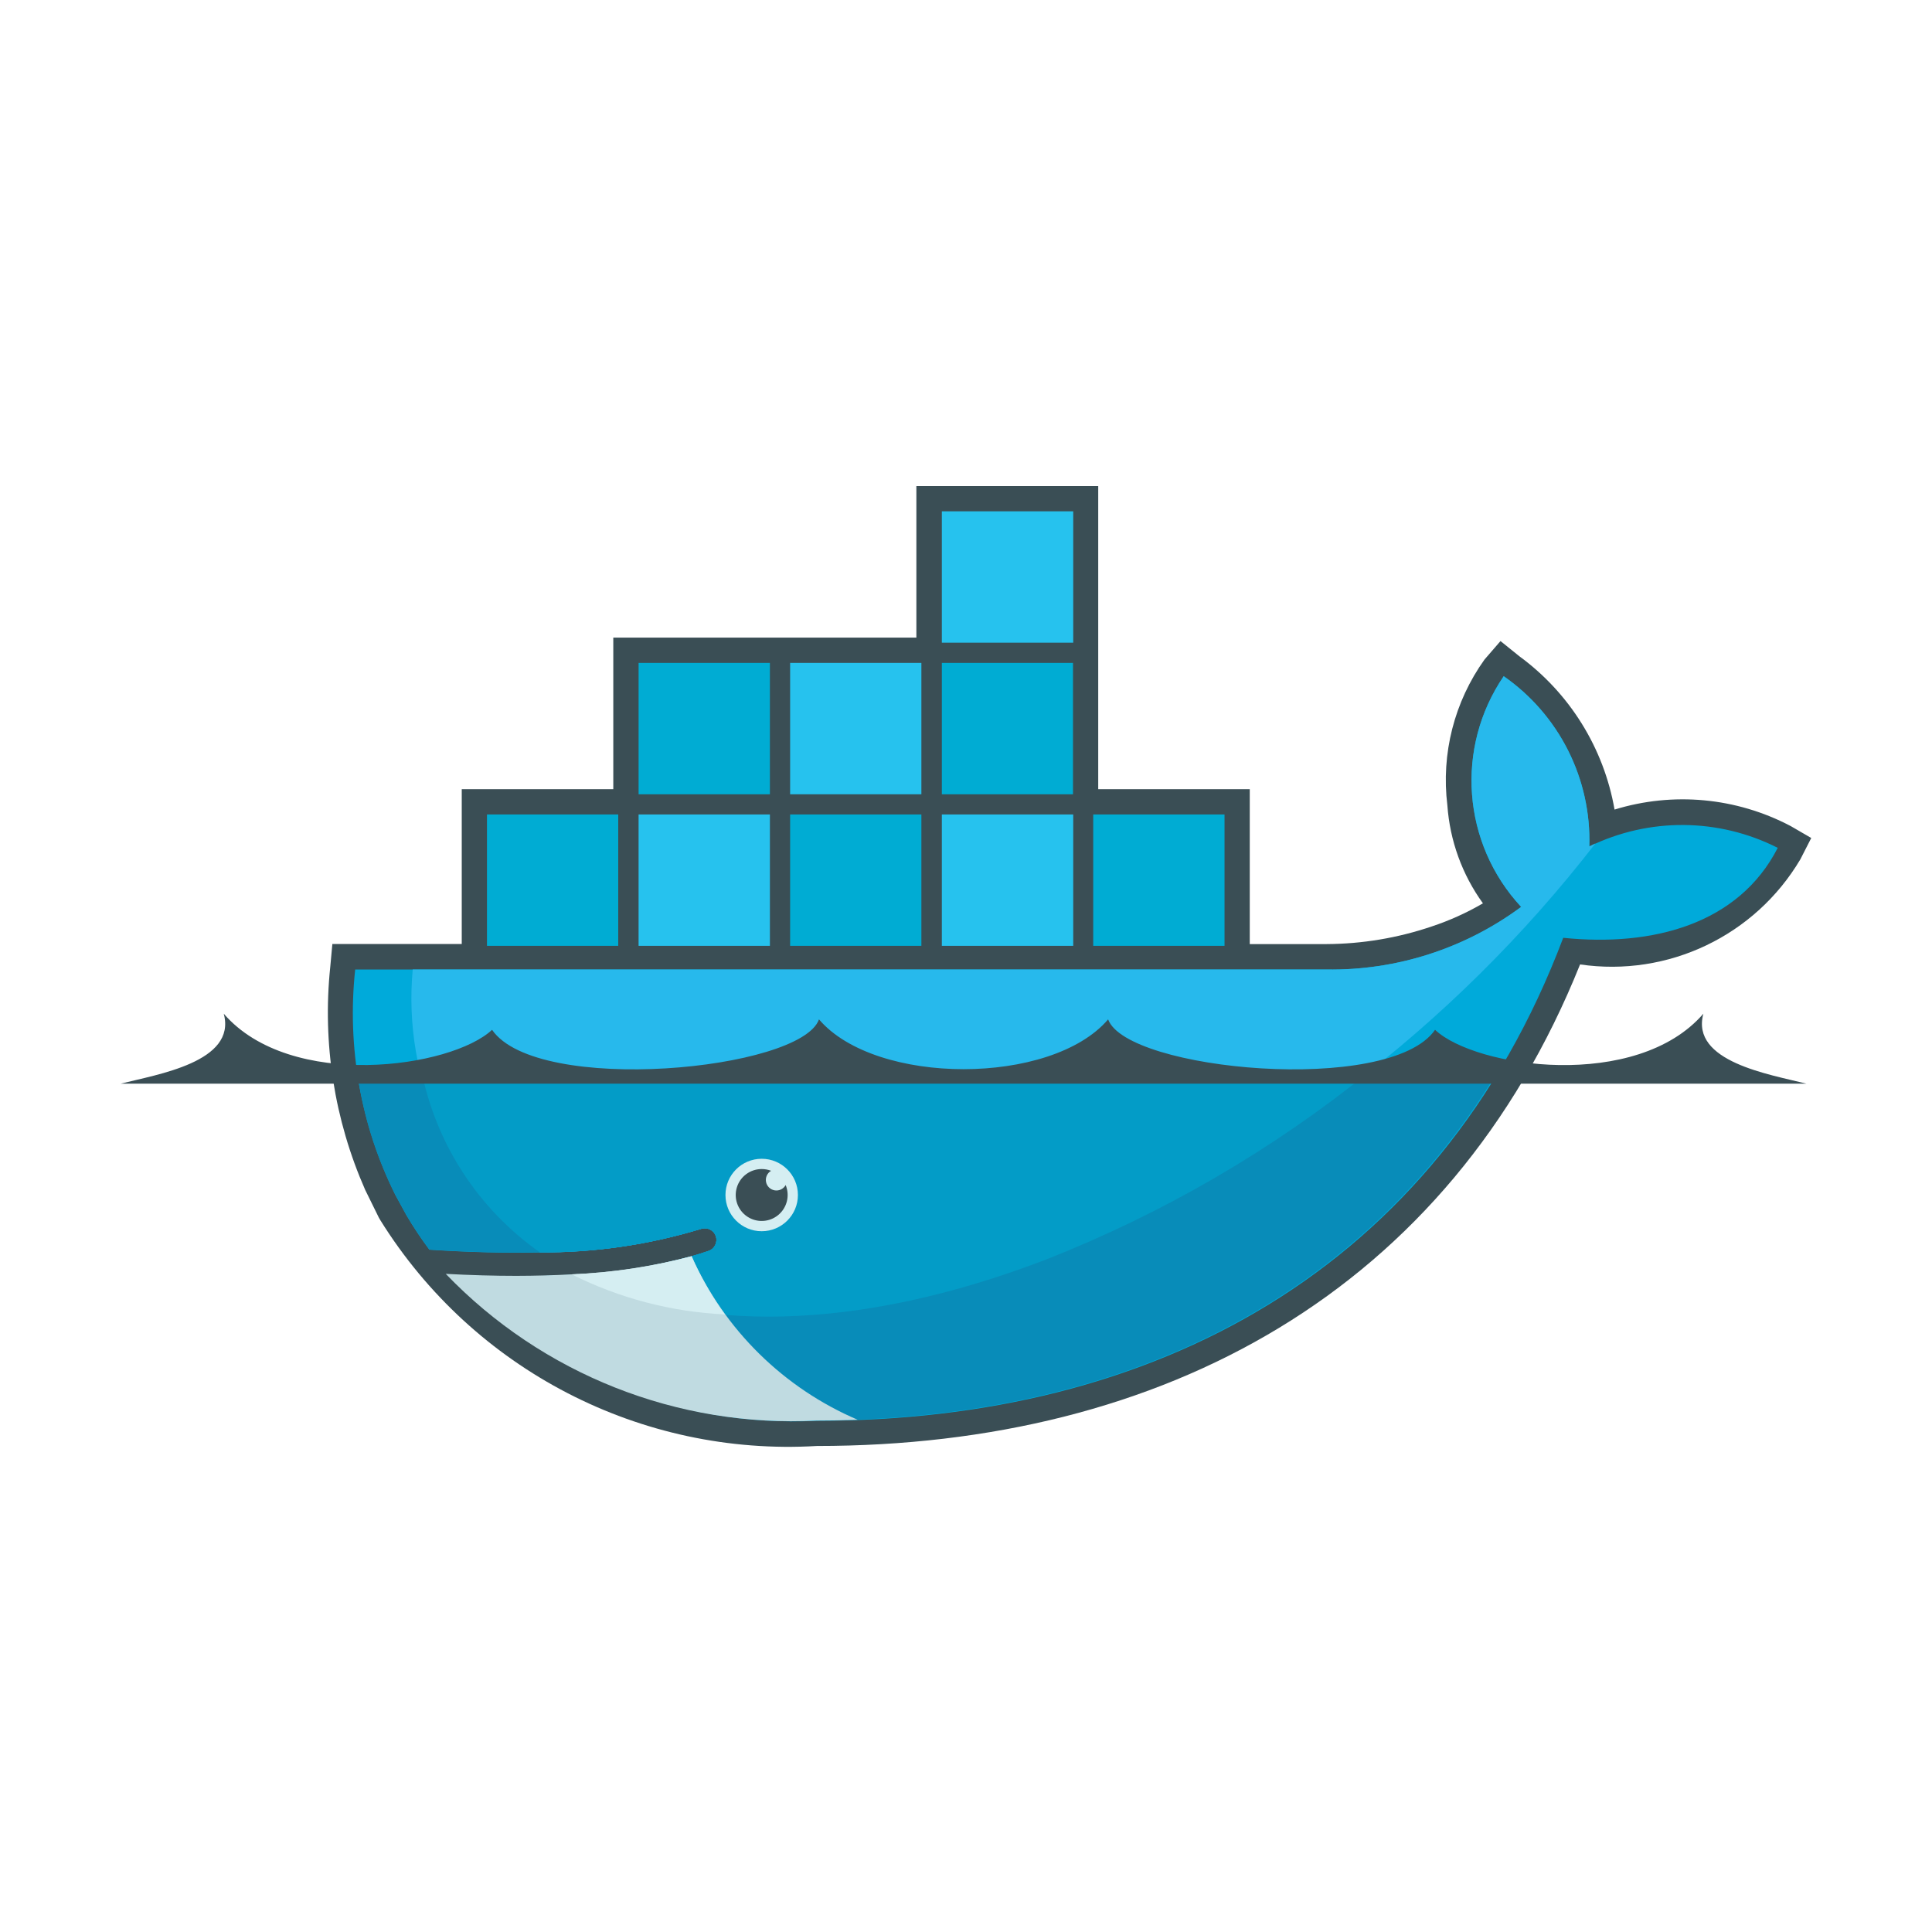
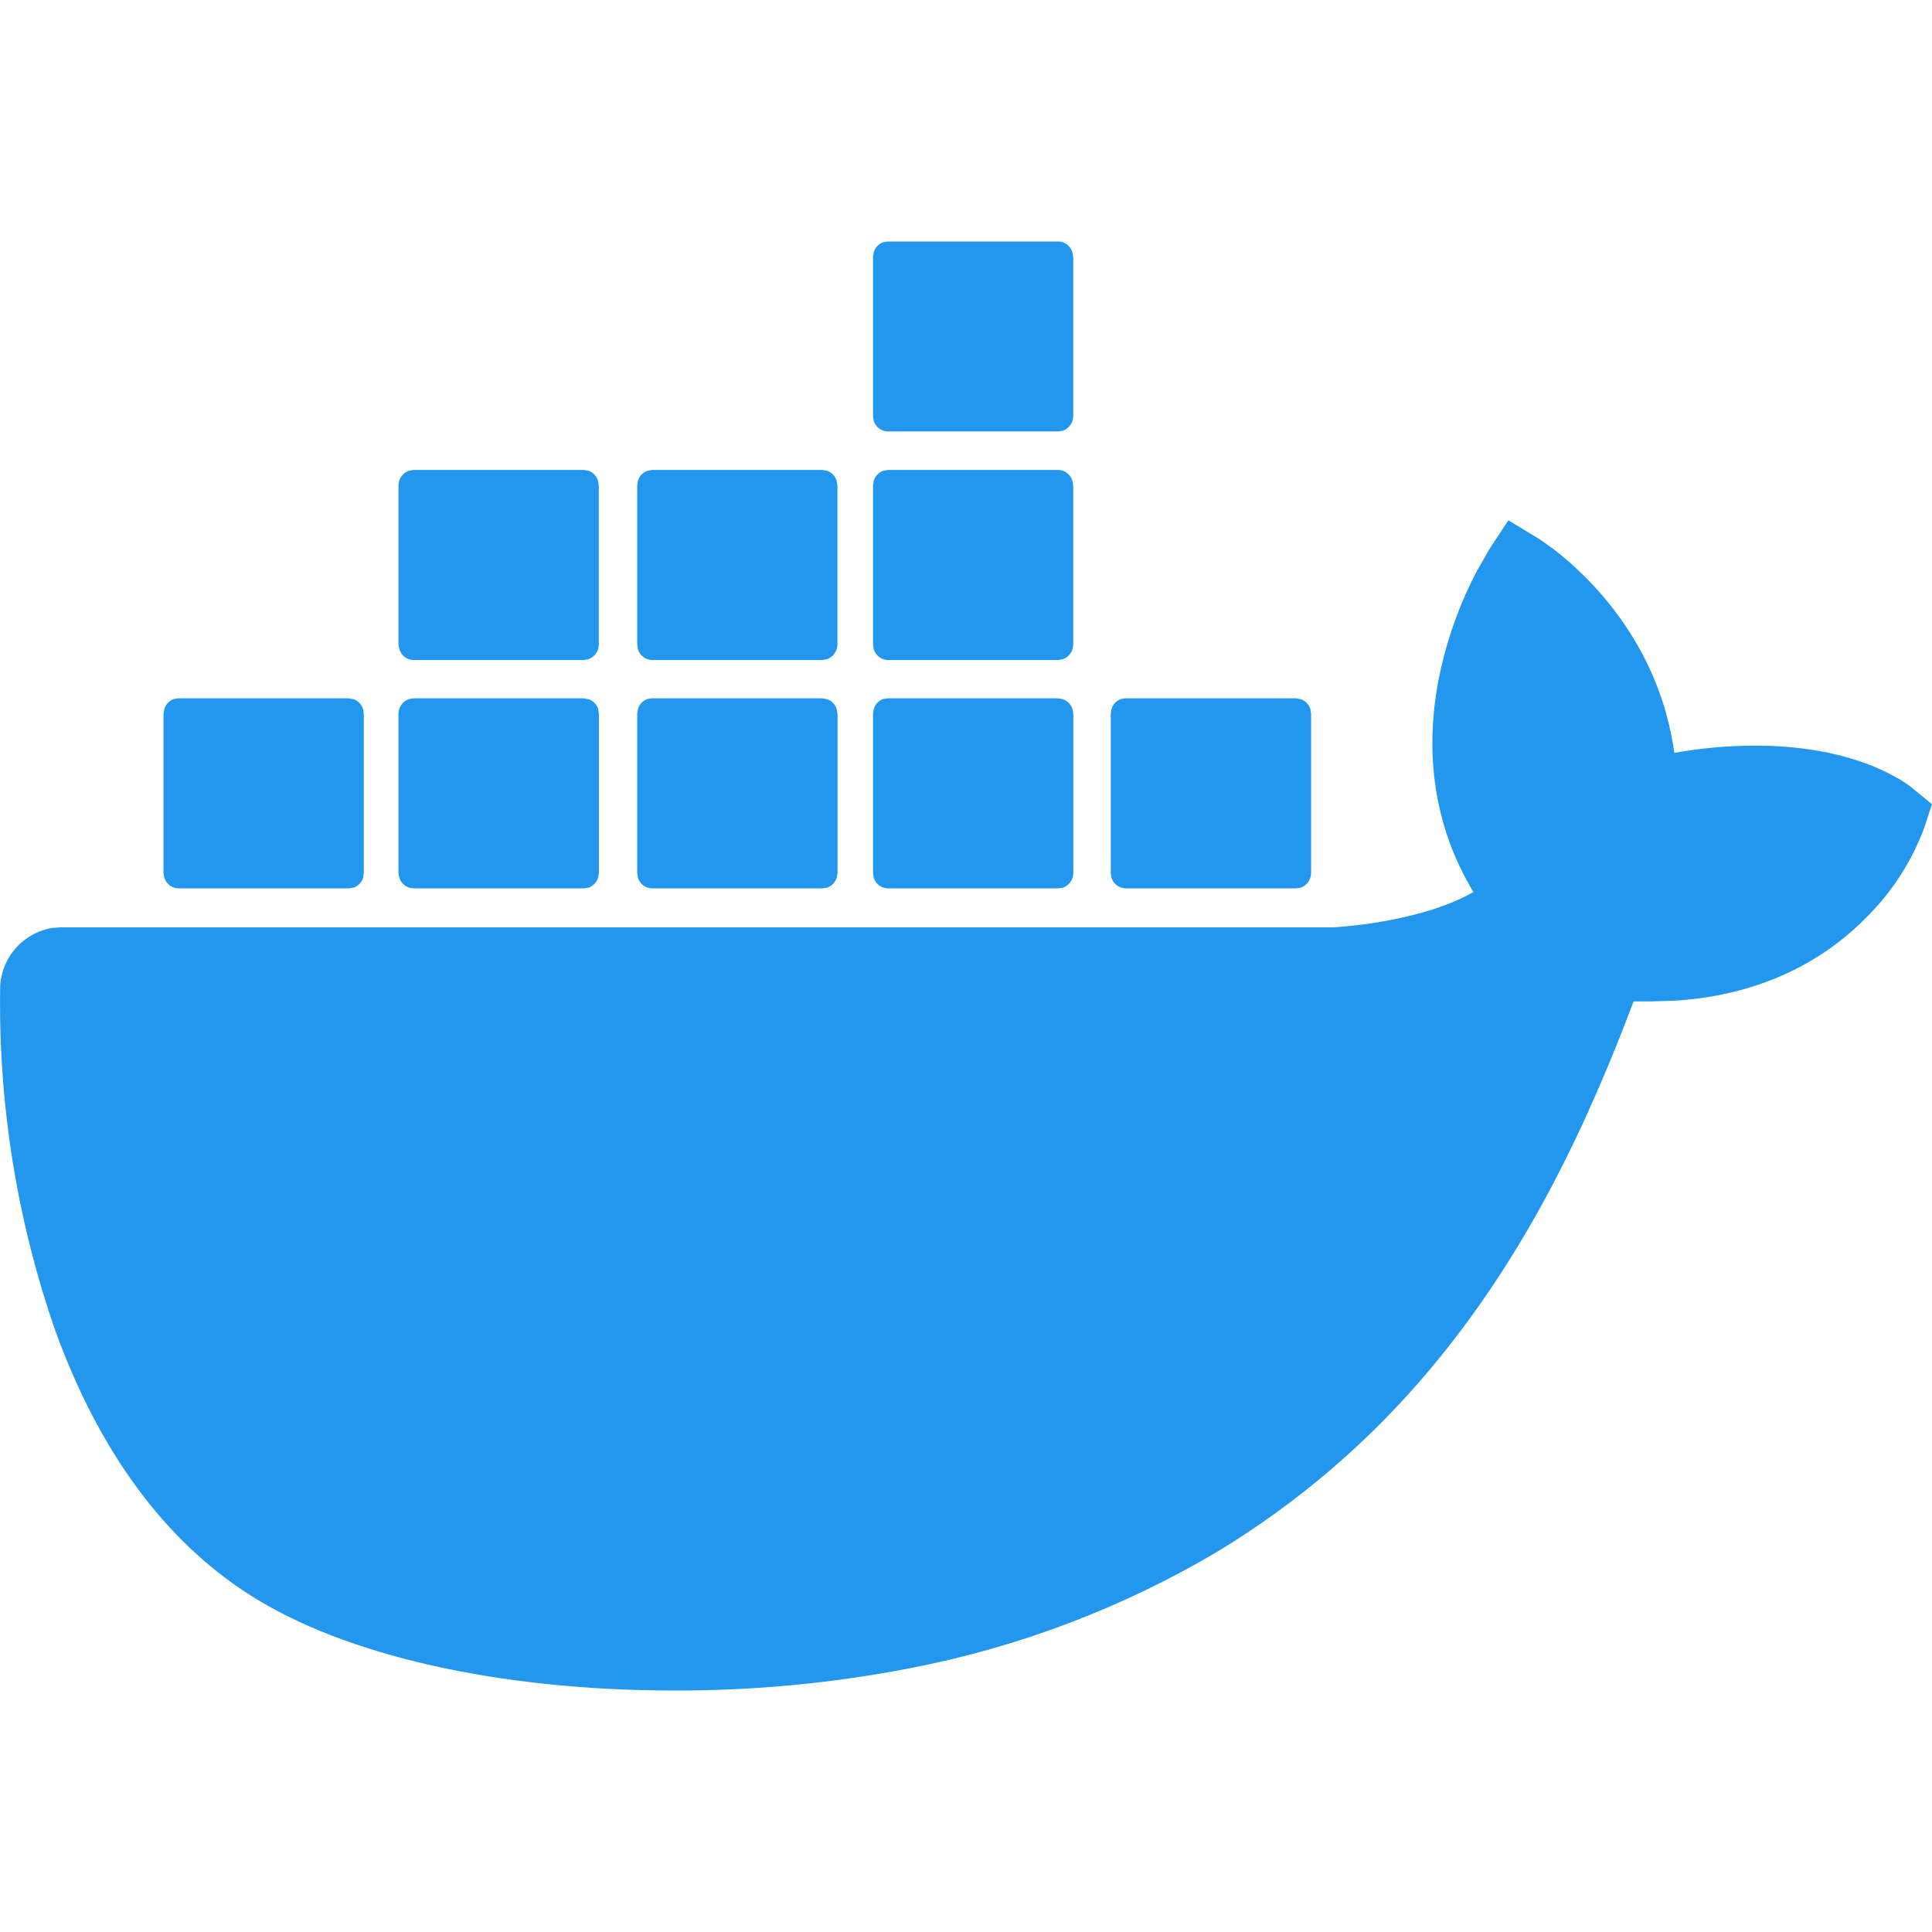
- <svg xmlns="http://www.w3.org/2000/svg" width="800px" height="800px" viewBox="0 0 32 32">
-   <path d="M18.191,13.071H20.7v2.566H21.97a5.5,5.5,0,0,0,1.744-.292,4.462,4.462,0,0,0,.848-.383,3.149,3.149,0,0,1-.589-1.623,3.427,3.427,0,0,1,.616-2.416l.264-.305.314.253a4,4,0,0,1,1.575,2.538,3.837,3.837,0,0,1,2.913.271l.345.2-.181.354a3.629,3.629,0,0,1-3.648,1.74c-2.173,5.413-6.9,7.976-12.642,7.976A7.958,7.958,0,0,1,6.3,20.211l-.025-.043-.226-.459a7.28,7.28,0,0,1-.579-3.693l.035-.38H7.648V13.071h2.51v-2.51h5.02V8.051h3.012v5.02Z" style="fill:#3a4e55" />
-   <path d="M26.324,14.021A3.311,3.311,0,0,0,24.906,11.2a3.072,3.072,0,0,0,.289,3.821,5.279,5.279,0,0,1-3.225,1.037H5.883a6.779,6.779,0,0,0,.667,3.737l.183.335a6.2,6.2,0,0,0,.379.569h0q.992.064,1.829.045h0a8.972,8.972,0,0,0,2.669-.389.193.193,0,1,1,.126.365c-.09.031-.184.061-.281.088h0a8.4,8.4,0,0,1-1.845.3c.044,0-.046.007-.046.007l-.082.007c-.291.016-.6.02-.925.02-.351,0-.7-.007-1.083-.026l-.01.007a7.882,7.882,0,0,0,6.063,2.41c5.56,0,10.276-2.465,12.365-8,1.482.152,2.906-.226,3.553-1.49a3.5,3.5,0,0,0-3.122-.022" style="fill:#00aada" />
-   <path d="M26.324,14.021A3.311,3.311,0,0,0,24.906,11.2a3.072,3.072,0,0,0,.289,3.821,5.279,5.279,0,0,1-3.225,1.037H6.836a5.223,5.223,0,0,0,2.106,4.686h0a8.972,8.972,0,0,0,2.669-.389.193.193,0,1,1,.126.365c-.09.031-.184.061-.281.088h0a8.83,8.83,0,0,1-1.894.314L9.543,21.1c1.892.971,4.636.967,7.782-.241a21.868,21.868,0,0,0,9.1-6.889l-.1.048" style="fill:#27b9ec" />
-   <path d="M5.913,17.732a6.431,6.431,0,0,0,.637,2.061l.183.335a6.2,6.2,0,0,0,.379.569q.992.064,1.829.045a8.972,8.972,0,0,0,2.669-.389.193.193,0,1,1,.126.365c-.09.031-.184.061-.281.088h0a8.826,8.826,0,0,1-1.891.307l-.1,0c-.291.016-.6.026-.922.026-.351,0-.709-.007-1.1-.026a7.913,7.913,0,0,0,6.076,2.413c4.76,0,8.9-1.807,11.3-5.8Z" style="fill:#088cb9" />
-   <path d="M6.98,17.732a4.832,4.832,0,0,0,1.961,3.01,8.972,8.972,0,0,0,2.669-.389.193.193,0,1,1,.126.365c-.09.031-.184.061-.281.088h0a8.959,8.959,0,0,1-1.9.307c1.892.971,4.628.957,7.773-.252a20.545,20.545,0,0,0,5.377-3.13Z" style="fill:#039cc7" />
-   <path d="M9.889,13.671h.172v1.813H9.889V13.671Zm-.33,0h.179v1.813H9.559V13.671Zm-.33,0h.179v1.813H9.23V13.671Zm-.33,0h.179v1.813H8.9V13.671Zm-.33,0h.179v1.813H8.57V13.671Zm-.323,0h.172v1.813H8.248V13.671Zm-.181-.181h2.175v2.176H8.066V13.49Z" style="fill:#00acd3" />
-   <path d="M12.4,11.161h.172v1.813H12.4V11.161Zm-.33,0h.179v1.813H12.07V11.161Zm-.33,0h.179v1.813H11.74V11.161Zm-.33,0h.179v1.813H11.41V11.161Zm-.33,0h.178v1.813h-.178V11.161Zm-.323,0h.172v1.813h-.172V11.161Zm-.181-.181h2.176v2.176H10.577V10.979Z" style="fill:#00acd3" />
-   <path d="M12.4,13.671h.172v1.813H12.4V13.671Zm-.33,0h.179v1.813H12.07V13.671Zm-.33,0h.179v1.813H11.74V13.671Zm-.33,0h.179v1.813H11.41V13.671Zm-.33,0h.178v1.813h-.178V13.671Zm-.323,0h.172v1.813h-.172V13.671Zm-.181-.181h2.176v2.176H10.577V13.49Z" style="fill:#26c2ee" />
-   <path d="M14.909,13.671h.172v1.813h-.172V13.671Zm-.33,0h.179v1.813H14.58V13.671Zm-.33,0h.179v1.813H14.25V13.671Zm-.33,0H14.1v1.813h-.179V13.671Zm-.33,0h.179v1.813h-.179V13.671Zm-.323,0h.172v1.813h-.172V13.671Zm-.181-.181h2.176v2.176H13.087V13.49Z" style="fill:#00acd3" />
-   <path d="M14.909,11.161h.172v1.813h-.172V11.161Zm-.33,0h.179v1.813H14.58V11.161Zm-.33,0h.179v1.813H14.25V11.161Zm-.33,0H14.1v1.813h-.179V11.161Zm-.33,0h.179v1.813h-.179V11.161Zm-.323,0h.172v1.813h-.172V11.161Zm-.181-.181h2.176v2.176H13.087V10.979Z" style="fill:#26c2ee" />
-   <path d="M17.42,13.671h.172v1.813H17.42V13.671Zm-.33,0h.179v1.813H17.09V13.671Zm-.33,0h.179v1.813H16.76V13.671Zm-.33,0h.179v1.813h-.179V13.671Zm-.33,0h.179v1.813H16.1V13.671Zm-.323,0h.172v1.813h-.172V13.671ZM15.6,13.49h2.176v2.176H15.6V13.49Z" style="fill:#26c2ee" />
-   <path d="M17.42,11.161h.172v1.813H17.42V11.161Zm-.33,0h.179v1.813H17.09V11.161Zm-.33,0h.179v1.813H16.76V11.161Zm-.33,0h.179v1.813h-.179V11.161Zm-.33,0h.179v1.813H16.1V11.161Zm-.323,0h.172v1.813h-.172V11.161Zm-.181-.181h2.176v2.176H15.6V10.979Z" style="fill:#00acd3" />
-   <path d="M17.42,8.65h.172v1.813H17.42V8.65Zm-.33,0h.179v1.813H17.09V8.65Zm-.33,0h.179v1.813H16.76V8.65Zm-.33,0h.179v1.813h-.179V8.65Zm-.33,0h.179v1.813H16.1V8.65Zm-.323,0h.172v1.813h-.172V8.65ZM15.6,8.469h2.176v2.176H15.6V8.469Z" style="fill:#26c2ee" />
-   <path d="M19.93,13.671H20.1v1.813H19.93V13.671Zm-.33,0h.178v1.813H19.6V13.671Zm-.33,0h.179v1.813h-.179V13.671Zm-.33,0h.179v1.813h-.179V13.671Zm-.33,0h.179v1.813h-.179V13.671Zm-.323,0h.172v1.813h-.172V13.671Zm-.181-.181h2.176v2.176H18.107V13.49Z" style="fill:#00acd3" />
-   <path d="M12.616,19.193a.6.6,0,1,1-.6.6.6.6,0,0,1,.6-.6" style="fill:#d5eef2" />
-   <path d="M12.616,19.363a.431.431,0,0,1,.156.029.175.175,0,1,0,.241.236.43.43,0,1,1-.4-.265" style="fill:#3a4e55" />
-   <path d="M2,17.949H29.92c-.608-.154-1.923-.362-1.707-1.159-1.105,1.279-3.771.9-4.444.267-.749,1.087-5.111.674-5.415-.173-.939,1.1-3.85,1.1-4.789,0-.3.847-4.666,1.26-5.415.173-.673.631-3.338,1.012-4.444-.267.217.8-1.1,1.005-1.707,1.159" style="fill:#3a4e55" />
-   <path d="M14.211,23.518a5.287,5.287,0,0,1-2.756-2.711,9.2,9.2,0,0,1-1.987.3q-.436.024-.917.025-.554,0-1.168-.033a7.942,7.942,0,0,0,6.145,2.43q.344,0,.683-.013" style="fill:#c0dbe1" />
-   <path d="M12.007,21.773a5.206,5.206,0,0,1-.552-.966,9.2,9.2,0,0,1-1.987.3,6.325,6.325,0,0,0,2.539.664" style="fill:#d5eef2" />
+ <svg xmlns="http://www.w3.org/2000/svg" width="800px" height="800px" viewBox="0 0 16 16" fill="none">
+   <path fill="#2396ED" d="M12.342 4.536l.15-.227.262.159.116.083c.28.216.869.768.996 1.684.223-.04.448-.06.673-.06.534 0 .893.124 1.097.227l.105.057.068.045.191.156-.066.2a2.044 2.044 0 01-.47.73c-.29.299-.8.652-1.609.698l-.178.005h-.148c-.37.977-.867 2.078-1.702 3.066a7.081 7.081 0 01-1.74 1.488 7.941 7.941 0 01-2.549.968c-.644.125-1.298.187-1.953.185-1.45 0-2.73-.288-3.517-.792-.703-.449-1.243-1.182-1.606-2.177a8.25 8.25 0 01-.461-2.83.516.516 0 01.432-.516l.068-.005h10.54l.092-.007.149-.016c.256-.034.646-.11.92-.27-.328-.543-.421-1.178-.268-1.854a3.3 3.3 0 01.3-.81l.108-.187zM2.89 5.784l.04.007a.127.127 0 01.077.082l.006.04v1.315l-.006.041a.127.127 0 01-.078.082l-.039.006H1.478a.124.124 0 01-.117-.088l-.007-.04V5.912l.007-.04a.127.127 0 01.078-.083l.039-.006H2.89zm1.947 0l.039.007a.127.127 0 01.078.082l.006.04v1.315l-.007.041a.127.127 0 01-.078.082l-.039.006H3.424a.125.125 0 01-.117-.088L3.3 7.23V5.913a.13.13 0 01.085-.123l.039-.007h1.413zm1.976 0l.039.007a.127.127 0 01.077.082l.007.04v1.315l-.007.041a.127.127 0 01-.078.082l-.039.006H5.4a.124.124 0 01-.117-.088l-.006-.04V5.912l.006-.04a.127.127 0 01.078-.083l.039-.006h1.413zm1.952 0l.039.007a.127.127 0 01.078.082l.007.04v1.315a.13.13 0 01-.085.123l-.04.006H7.353a.124.124 0 01-.117-.088l-.006-.04V5.912l.006-.04a.127.127 0 01.078-.083l.04-.006h1.412zm1.97 0l.039.007a.127.127 0 01.078.082l.006.04v1.315a.13.13 0 01-.085.123l-.039.006H9.322a.124.124 0 01-.117-.088l-.006-.04V5.912l.006-.04a.127.127 0 01.078-.083l.04-.006h1.411zM4.835 3.892l.04.007a.127.127 0 01.077.081l.007.041v1.315a.13.13 0 01-.085.123l-.039.007H3.424a.125.125 0 01-.117-.09l-.007-.04V4.021a.13.13 0 01.085-.122l.039-.007h1.412zm1.976 0l.04.007a.127.127 0 01.077.081l.007.041v1.315a.13.13 0 01-.085.123l-.039.007H5.4a.125.125 0 01-.117-.09l-.006-.04V4.021l.006-.04a.127.127 0 01.078-.082l.039-.007h1.412zm1.953 0c.054 0 .1.037.117.088l.007.041v1.315a.13.13 0 01-.085.123l-.04.007H7.353a.125.125 0 01-.117-.09l-.006-.04V4.021l.006-.04a.127.127 0 01.078-.082l.04-.007h1.412zm0-1.892c.054 0 .1.037.117.088l.007.04v1.316a.13.13 0 01-.085.123l-.04.006H7.353a.124.124 0 01-.117-.088l-.006-.04V2.128l.006-.04a.127.127 0 01.078-.082L7.353 2h1.412z" />
</svg>
